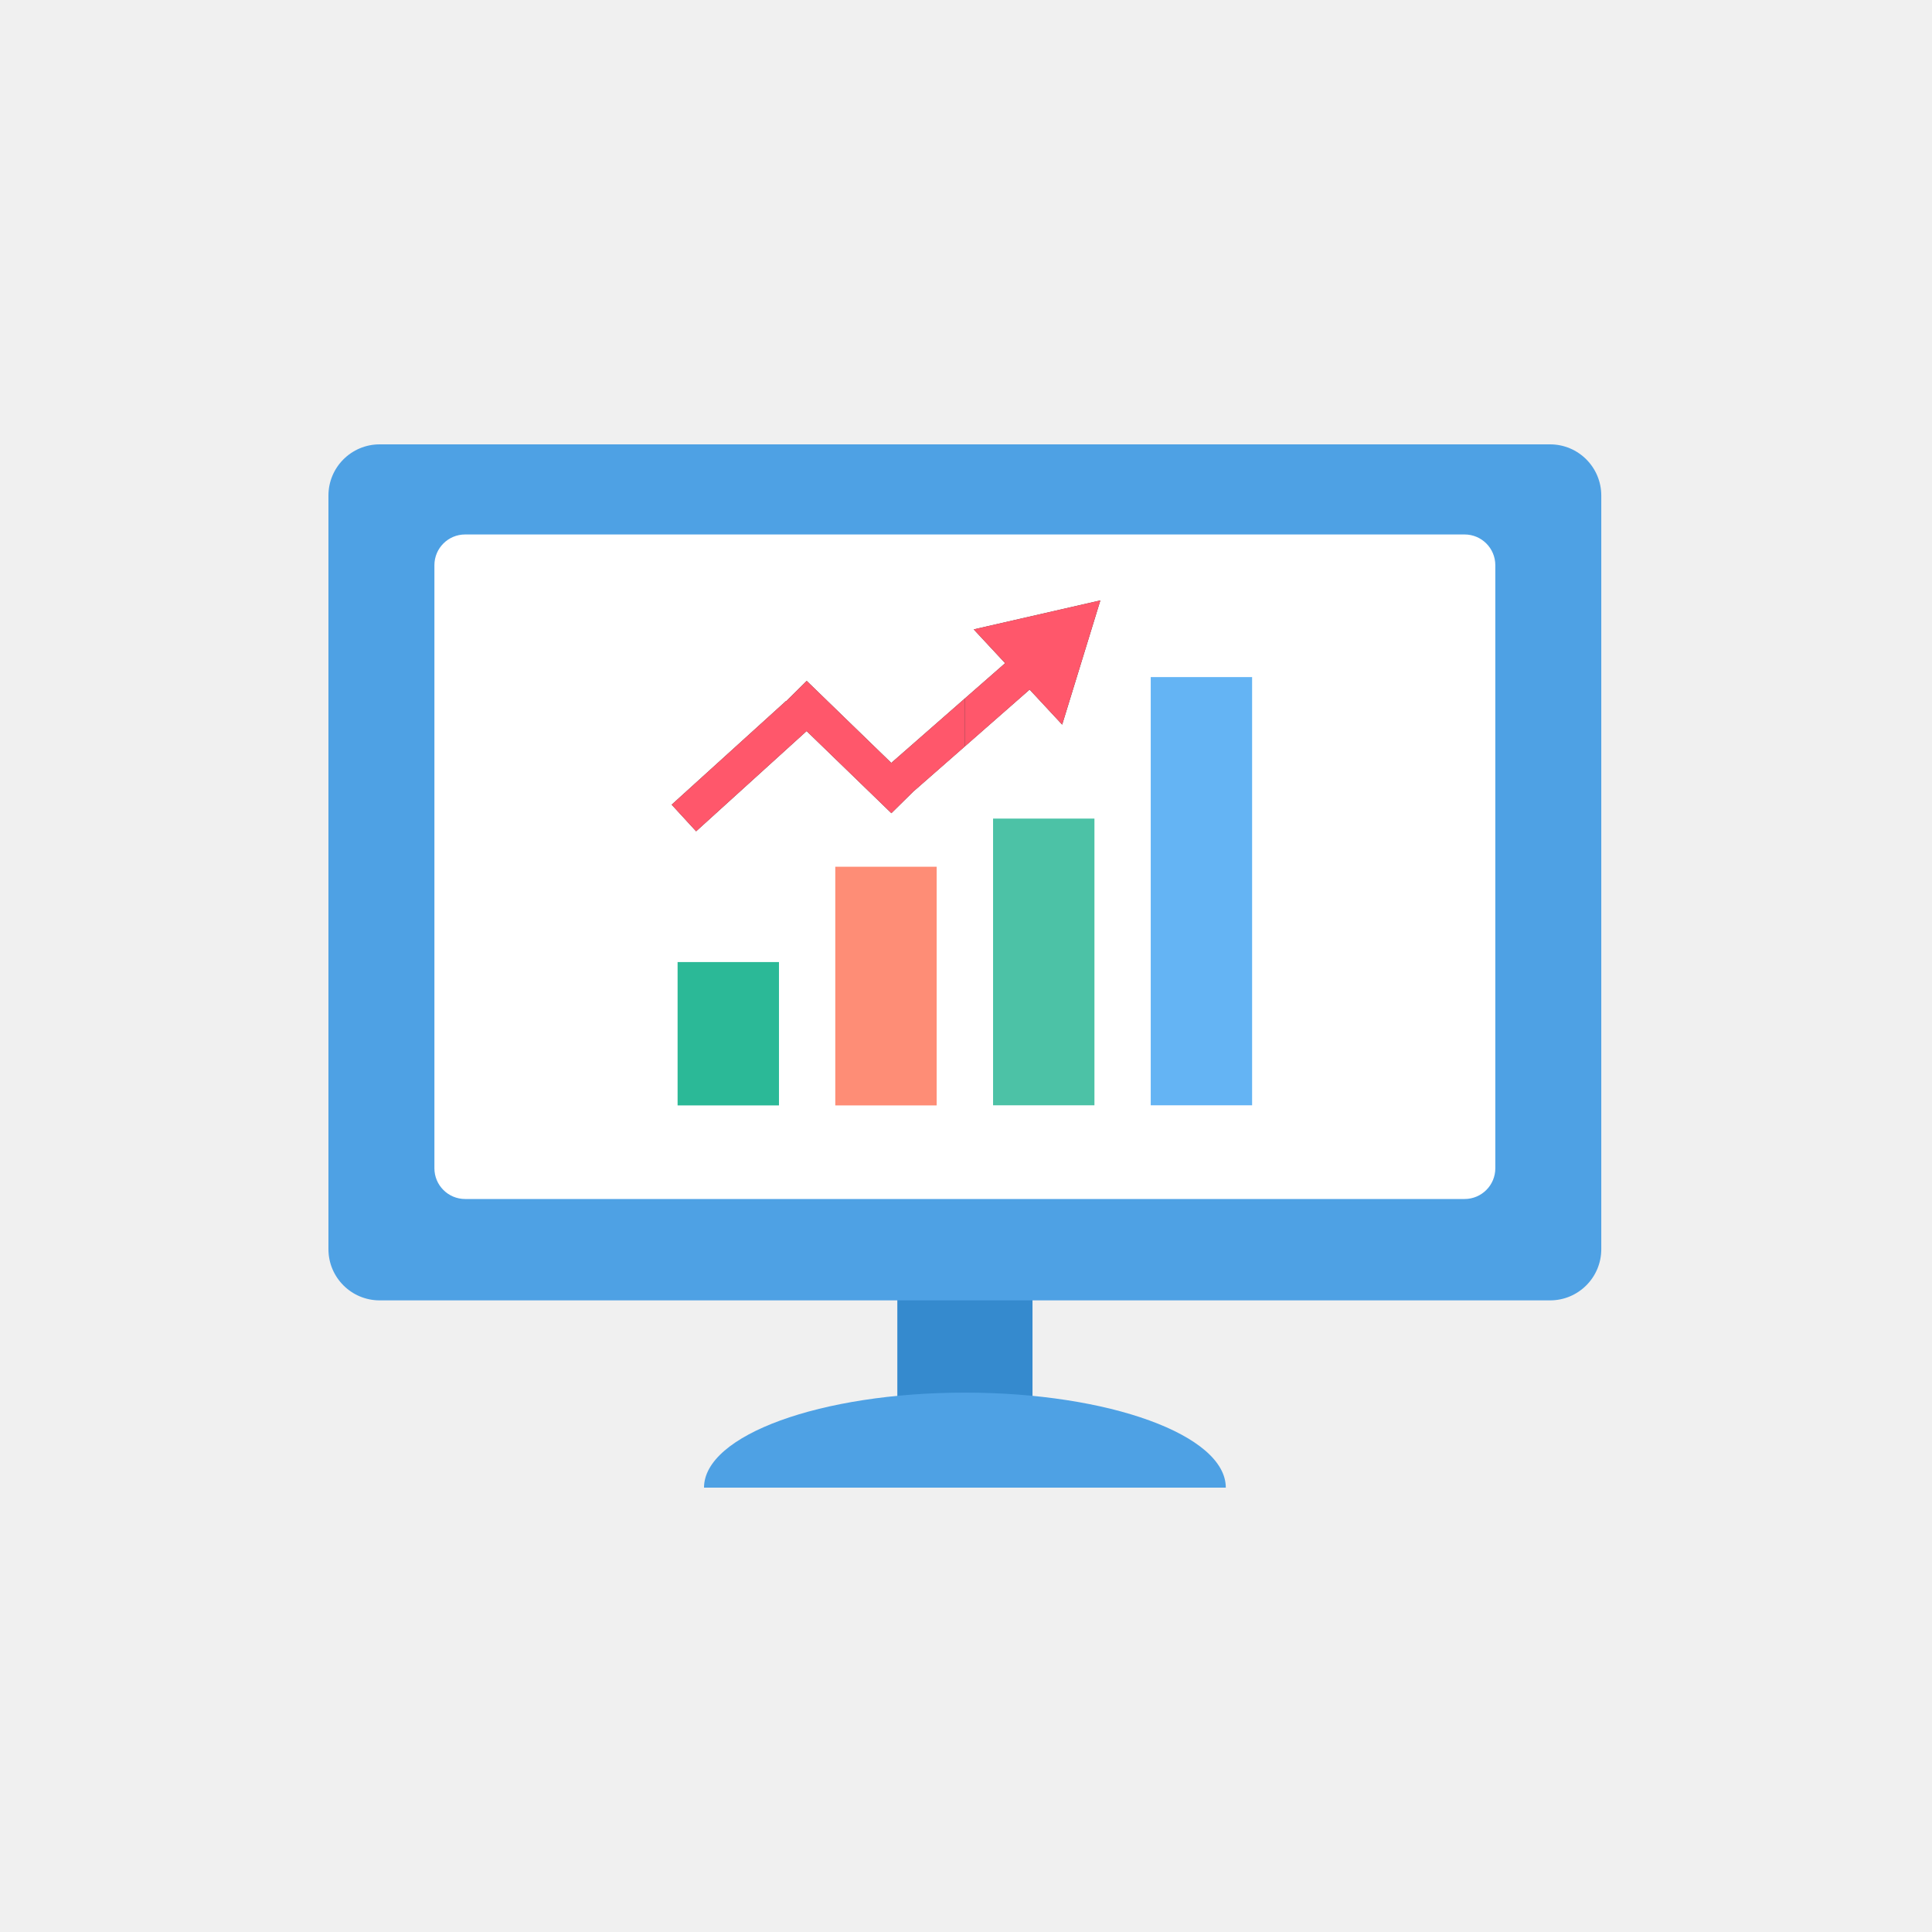
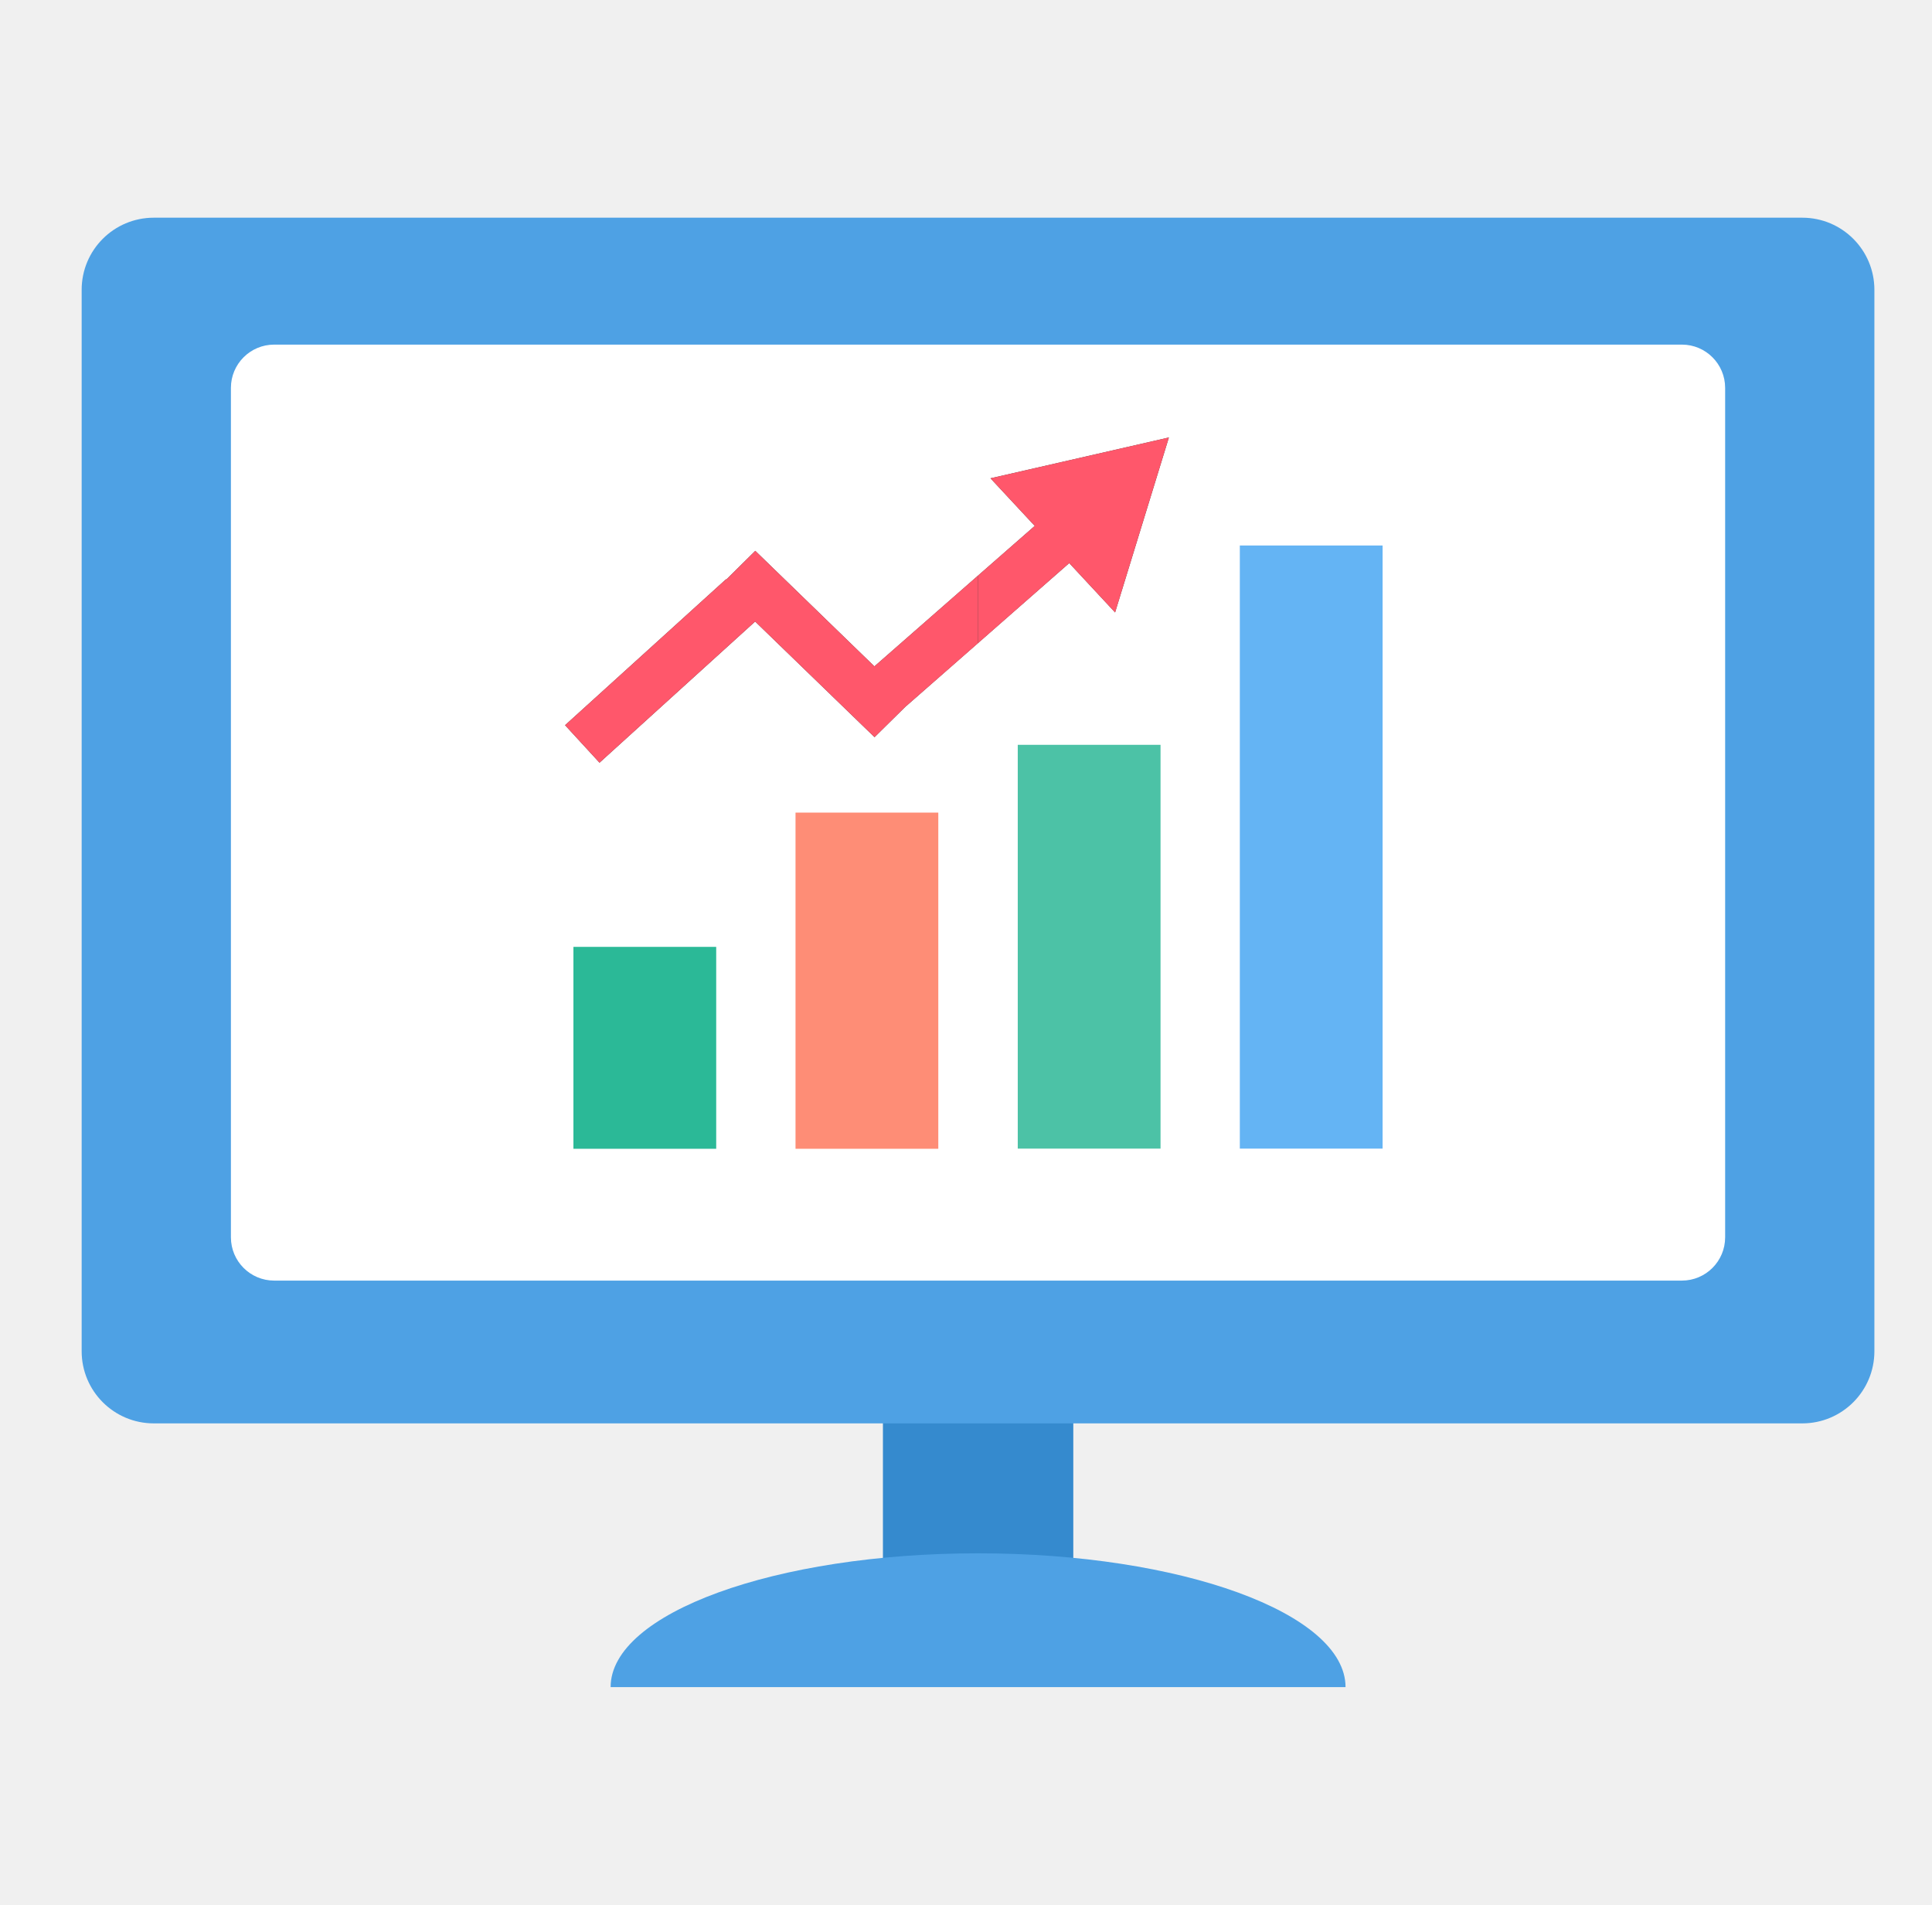
- <svg xmlns="http://www.w3.org/2000/svg" width="100" height="100" fill="none">
-   <g clip-path="url(#a)">
-     <path d="M48.354 27.664H24.075a1.59 1.59 0 0 0-1.59 1.59V60.47c0 .878.712 1.59 1.59 1.59h24.279a1.59 1.59 0 0 0 1.59-1.59V29.254a1.59 1.59 0 0 0-1.59-1.59Z" fill="#fff" />
-     <path d="M75.812 27.664H51.533a1.59 1.59 0 0 0-1.59 1.59V60.47c0 .878.712 1.59 1.59 1.59h24.279a1.59 1.59 0 0 0 1.59-1.59V29.254a1.59 1.59 0 0 0-1.59-1.59Z" fill="#fff" />
-     <path d="M53.442 62.643h-6.996v13.276h6.996V62.643Z" fill="#358ACE" />
-     <path d="M63.447 77c0-2.719-6.047-4.918-13.504-4.918-7.456 0-13.503 2.2-13.503 4.918h27.013-.006ZM80.232 23H19.65A2.65 2.65 0 0 0 17 25.65v39.007a2.65 2.65 0 0 0 2.65 2.65h60.582a2.65 2.65 0 0 0 2.65-2.65V25.65a2.65 2.65 0 0 0-2.65-2.65Z" fill="#4EA1E4" />
-     <path d="M75.807 27.664H24.075a1.59 1.59 0 0 0-1.59 1.59V60.47c0 .878.712 1.59 1.59 1.59h51.732a1.59 1.59 0 0 0 1.59-1.59V29.254a1.59 1.59 0 0 0-1.59-1.59Z" fill="#fff" />
-     <path d="m56.955 31.077-6.556 1.5 1.627 1.749-5.893 5.162-4.378-4.245-1.065 1.054-.01-.01-5.915 5.363 1.266 1.378 5.719-5.188 4.388 4.25 1.171-1.155h.006l5.978-5.242 1.685 1.813 1.977-6.43Z" fill="#3A3A3A" />
-     <path d="M40.32 49.796h-5.248v7.42h5.247v-7.42Z" fill="#2BB997" />
-     <path d="M48.481 44.862h-5.247v12.354h5.247V44.862Z" fill="#FE8D76" />
-     <path d="M64.81 35.046h-5.248V57.21h5.247V35.046Z" fill="#64B4F4" />
-     <path d="M56.648 42.37h-5.247v14.84h5.247V42.37Z" fill="#4CC2A6" />
-     <path d="m46.133 39.488-4.378-4.245-1.065 1.054-.01-.01-5.915 5.363 1.266 1.378 5.719-5.188 4.388 4.25 1.171-1.155h.006l2.628-2.3v-2.486l-3.81 3.339Z" fill="#FF576B" />
-     <path d="m50.4 32.577 1.626 1.749-2.083 1.823v2.486l3.35-2.942 1.685 1.813 1.977-6.43-6.556 1.5Z" fill="#FF576B" />
-   </g>
-   <defs>
-     <clipPath id="a">
-       <path fill="#fff" transform="translate(17 23)" d="M0 0h65.882v54H0z" />
-     </clipPath>
-   </defs>
+ <svg xmlns="http://www.w3.org/2000/svg" width="71" height="70" viewBox="0 0 71 70" fill="none">
+   <path d="M34.355 12.664H10.076C9.198 12.664 8.486 13.376 8.486 14.254V45.47C8.486 46.348 9.198 47.06 10.076 47.06H34.355C35.233 47.06 35.945 46.348 35.945 45.47V14.254C35.945 13.376 35.233 12.664 34.355 12.664Z" fill="white" />
+   <path d="M61.813 12.664H37.534C36.656 12.664 35.944 13.376 35.944 14.254V45.47C35.944 46.348 36.656 47.06 37.534 47.06H61.813C62.691 47.06 63.403 46.348 63.403 45.47V14.254C63.403 13.376 62.691 12.664 61.813 12.664Z" fill="white" />
+   <path d="M39.443 47.643H32.447V60.919H39.443V47.643Z" fill="#358ACE" />
+   <path d="M49.448 62C49.448 59.281 43.401 57.082 35.944 57.082C28.488 57.082 22.44 59.281 22.44 62H49.454H49.448Z" fill="#4EA1E4" />
+   <path d="M66.233 8H5.651C4.187 8 3.001 9.186 3.001 10.65V49.657C3.001 51.12 4.187 52.307 5.651 52.307H66.233C67.697 52.307 68.883 51.12 68.883 49.657V10.65C68.883 9.186 67.697 8 66.233 8Z" fill="#4EA1E4" />
+   <path d="M61.808 12.664H10.076C9.198 12.664 8.486 13.376 8.486 14.254V45.47C8.486 46.348 9.198 47.06 10.076 47.06H61.808C62.686 47.06 63.398 46.348 63.398 45.47V14.254C63.398 13.376 62.686 12.664 61.808 12.664Z" fill="white" />
+   <path d="M42.956 16.077L36.4 17.577L38.027 19.326L32.134 24.488L27.756 20.243L26.691 21.297L26.68 21.287L20.766 26.65L22.032 28.028L27.751 22.84L32.139 27.09L33.31 25.935H33.316L39.294 20.693L40.979 22.506L42.956 16.077Z" fill="#3A3A3A" />
+   <path d="M26.32 34.796H21.073V42.216H26.32V34.796Z" fill="#2BB997" />
+   <path d="M34.482 29.862H29.235V42.216H34.482V29.862Z" fill="#FE8D76" />
+   <path d="M50.81 20.046H45.563V42.21H50.81V20.046Z" fill="#64B4F4" />
+   <path d="M42.649 27.371H37.402V42.21H42.649V27.371Z" fill="#4CC2A6" />
+   <path d="M32.134 24.488L27.756 20.243L26.691 21.297L26.68 21.287L20.766 26.65L22.032 28.028L27.751 22.84L32.139 27.09L33.31 25.935H33.316L35.944 23.635V21.149L32.134 24.488Z" fill="#FF576B" />
+   <path d="M36.4 17.577L38.027 19.326L35.944 21.149V23.634L39.294 20.693L40.979 22.506L42.956 16.077L36.4 17.577Z" fill="#FF576B" />
</svg>
